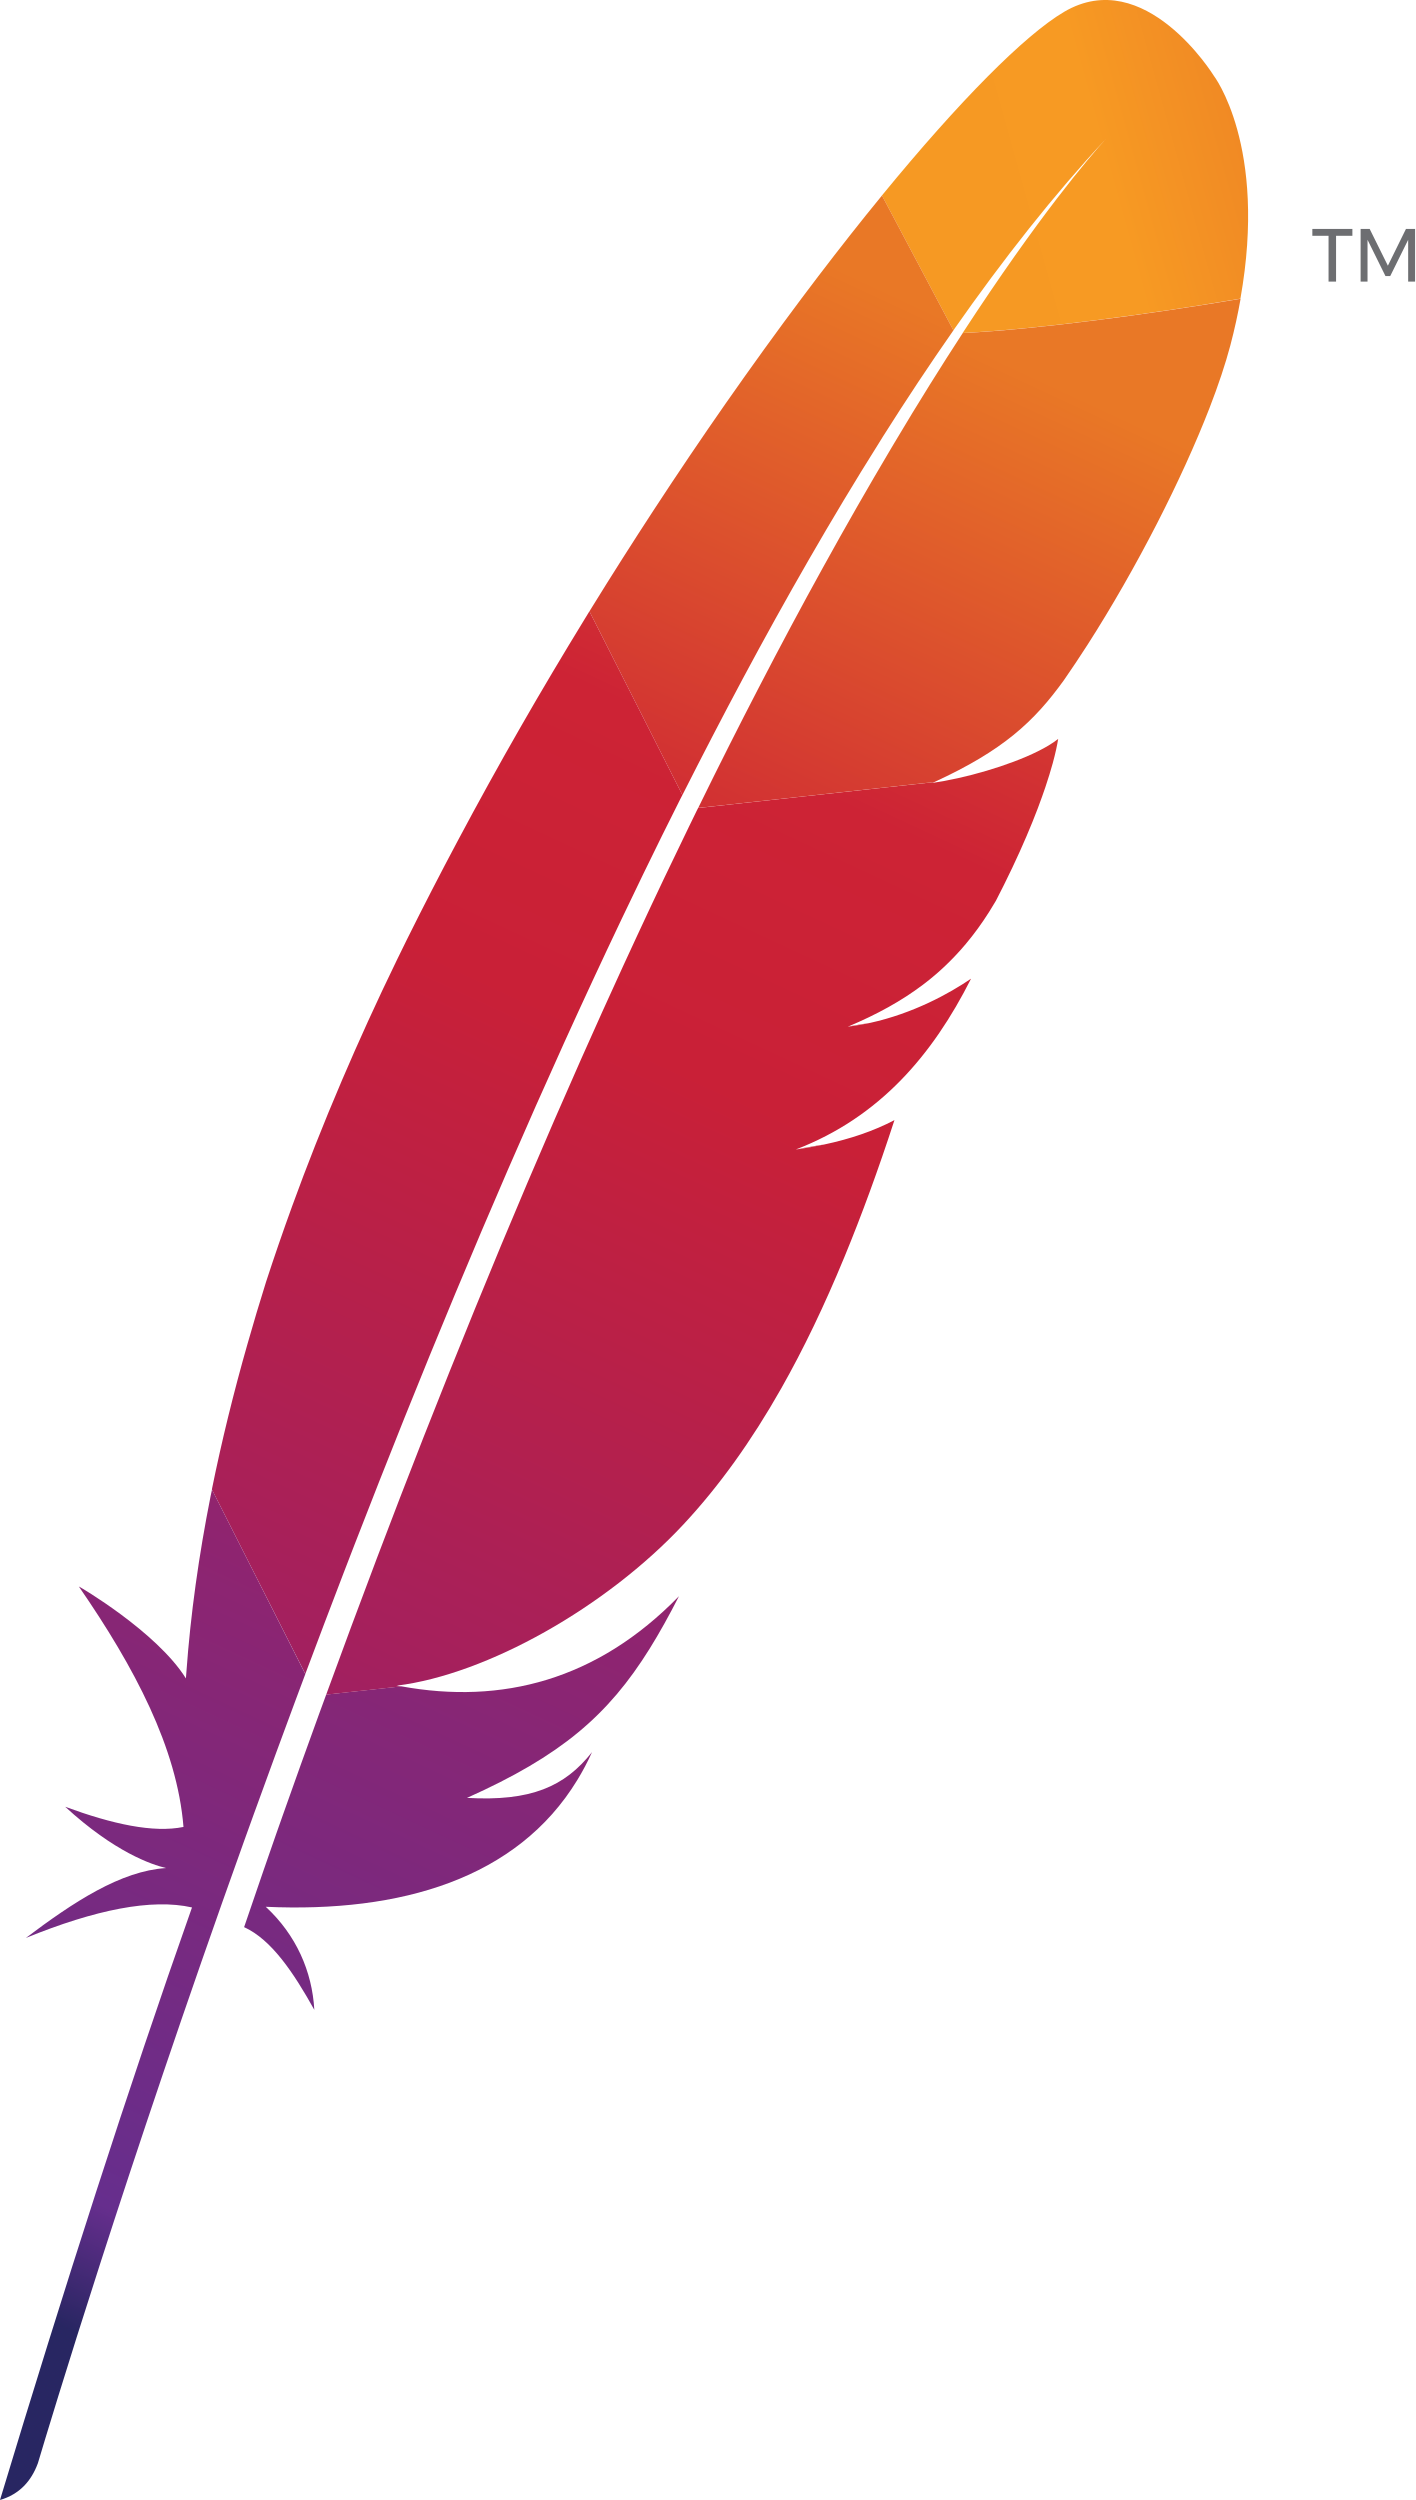
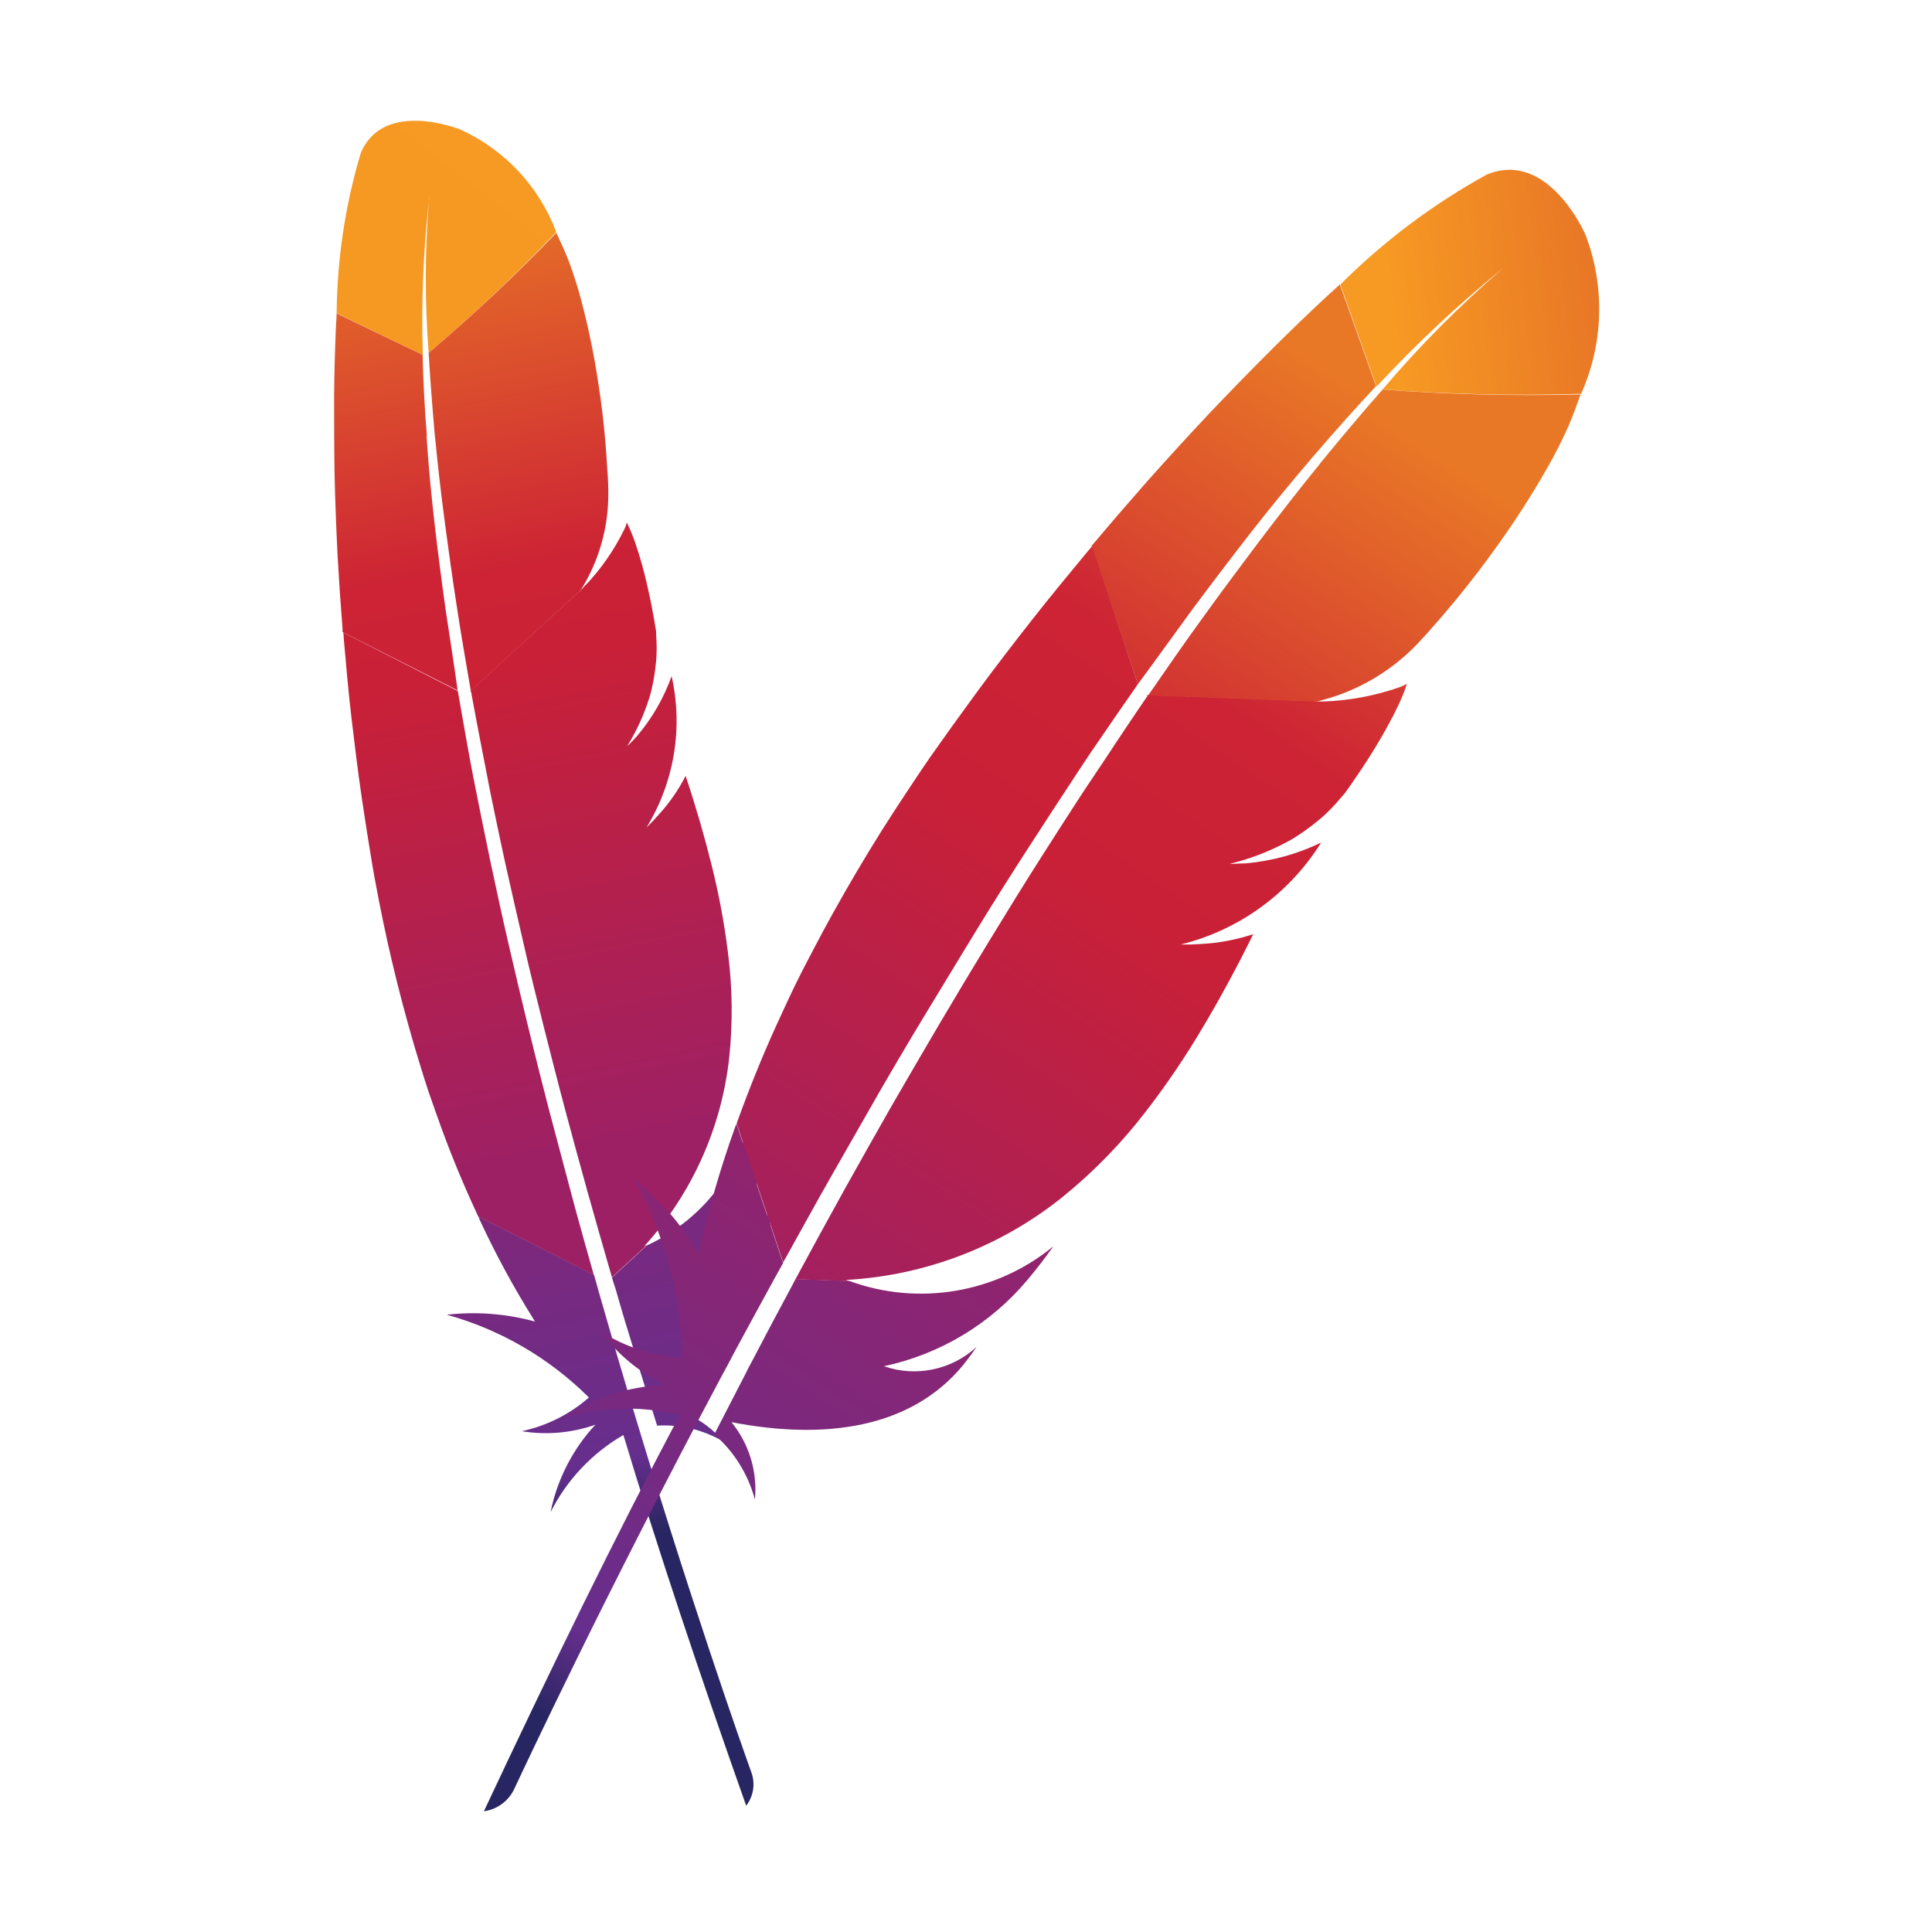
- <svg xmlns="http://www.w3.org/2000/svg" version="1.1" id="Feather" x="0px" y="0px" viewBox="0 0 2392.5 4226.6" enable-background="new 0 0 2392.5 4226.6" xml:space="preserve">
-   <linearGradient id="SVGID_1_" gradientUnits="userSpaceOnUse" x1="-5167.096" y1="697.555" x2="-4570.116" y2="1395.619" gradientTransform="matrix(0.4226 -0.9063 0.9063 0.4226 3144.811 -4619.298)">
-     <stop offset="0" style="stop-color:#F69923" />
-     <stop offset="0.312" style="stop-color:#F79A23" />
-     <stop offset="0.838" style="stop-color:#E97826" />
-   </linearGradient>
-   <path fill="url(#SVGID_1_)" d="M1798.9,20.1C1732.6,59.2,1622.5,170,1491,330.5l120.8,228c84.8-121.3,170.9-230.4,257.8-323.6  c6.7-7.4,10.2-10.9,10.2-10.9c-3.4,3.6-6.8,7.3-10.2,10.9c-28.1,31-113.4,130.5-242.1,328.1c123.9-6.2,314.3-31.5,469.6-58.1  c46.2-258.8-45.3-377.3-45.3-377.3S1935.5-60.6,1798.9,20.1z" />
-   <path fill="none" d="M1594.4,1320.7c0.9-0.2,1.8-0.3,2.7-0.5l-17.4,1.9c-1.1,0.5-2,1-3.1,1.4  C1582.6,1322.6,1588.5,1321.6,1594.4,1320.7z" />
-   <path fill="none" d="M1471.1,1729.1c-9.9,2.2-20,3.9-30.2,5.4C1451.1,1733,1461.2,1731.2,1471.1,1729.1z" />
-   <path fill="none" d="M633.1,2645.2c1.3-3.4,2.6-6.8,3.8-10.2c26.6-70.2,52.9-138.4,79-204.9c29.3-74.6,58.2-146.8,86.8-216.8  c30.1-73.8,59.8-145.1,89.1-214c30.7-72.3,61-141.9,90.7-208.9c24.2-54.5,48-107.3,71.5-158.4c7.8-17,15.6-33.9,23.4-50.6  c15.4-33.1,30.7-65.6,45.7-97.3c13.9-29.3,27.7-57.9,41.4-86c4.5-9.4,9.1-18.6,13.6-27.9c0.7-1.5,1.5-3,2.2-4.5l-14.8,1.6  l-11.8-23.2c-1.1,2.3-2.3,4.5-3.5,6.8c-21.2,42.1-42.2,84.6-63,127.5c-12,24.8-24,49.7-35.9,74.7c-33,69.3-65.5,139.2-97.4,209.6  c-32.3,71.1-63.9,142.6-94.9,214.2c-30.5,70.3-60.3,140.7-89.6,210.9c-29.2,70.1-57.7,140-85.6,209.4  c-29.1,72.5-57.4,144.3-84.8,215.3c-6.2,16-12.4,32-18.5,48c-22,57.3-43.4,113.8-64.3,169.6l18.6,36.7l16.6-1.8  c0.6-1.7,1.2-3.4,1.8-5C580.1,2786.5,606.7,2714.9,633.1,2645.2z" />
-   <path fill="none" d="M1433.2,1735.7L1433.2,1735.7c0.1,0,0.1-0.1,0.2-0.1C1433.4,1735.6,1433.3,1735.6,1433.2,1735.7z" />
-   <path fill="#BE202E" d="M1393.2,1934.8c-15.4,2.8-31.3,5.5-47.6,8.3c-0.1,0-0.2,0.1-0.3,0.1c8.2-1.2,16.3-2.4,24.3-3.8  C1377.6,1938,1385.4,1936.5,1393.2,1934.8z" />
-   <path opacity="0.35" fill="#BE202E" d="M1393.2,1934.8c-15.4,2.8-31.3,5.5-47.6,8.3c-0.1,0-0.2,0.1-0.3,0.1  c8.2-1.2,16.3-2.4,24.3-3.8C1377.6,1938,1385.4,1936.5,1393.2,1934.8z" />
-   <path fill="#BE202E" d="M1433.6,1735.5c0,0-0.1,0-0.1,0.1c-0.1,0-0.1,0.1-0.2,0.1c2.6-0.3,5.1-0.8,7.6-1.1  c10.3-1.5,20.4-3.3,30.2-5.4C1458.8,1731.2,1446.3,1733.4,1433.6,1735.5L1433.6,1735.5L1433.6,1735.5z" />
-   <path opacity="0.35" fill="#BE202E" d="M1433.6,1735.5c0,0-0.1,0-0.1,0.1c-0.1,0-0.1,0.1-0.2,0.1c2.6-0.3,5.1-0.8,7.6-1.1  c10.3-1.5,20.4-3.3,30.2-5.4C1458.8,1731.2,1446.3,1733.4,1433.6,1735.5L1433.6,1735.5L1433.6,1735.5z" />
-   <linearGradient id="SVGID_2_" gradientUnits="userSpaceOnUse" x1="-9585.342" y1="620.505" x2="-5326.209" y2="620.505" gradientTransform="matrix(0.4226 -0.9063 0.9063 0.4226 3144.811 -4619.298)">
-     <stop offset="0.323" style="stop-color:#9E2064" />
-     <stop offset="0.63" style="stop-color:#C92037" />
-     <stop offset="0.751" style="stop-color:#CD2335" />
-     <stop offset="1" style="stop-color:#E97826" />
-   </linearGradient>
-   <path fill="url(#SVGID_2_)" d="M1255.7,1147.6c36.7-68.6,73.9-135.7,111.5-201c39-67.8,78.5-133.6,118.4-197c2.3-3.7,4.7-7.5,7-11.3  c39.4-62.4,79.2-122.4,119.3-179.8l-120.8-228c-9.1,11.1-18.2,22.4-27.5,33.9c-34.8,43.4-71,90.1-108.1,139.6  c-41.8,55.8-84.8,115.4-128.5,177.9c-40.3,57.8-81.2,118.3-122.1,180.9c-34.8,53.3-69.8,108.2-104.5,164.5c-1.3,2.1-2.6,4.2-3.9,6.3  l157.2,310.5C1187.3,1277.6,1221.3,1212,1255.7,1147.6z" />
-   <linearGradient id="SVGID_3_" gradientUnits="userSpaceOnUse" x1="-9071.207" y1="1047.69" x2="-6533.178" y2="1047.69" gradientTransform="matrix(0.4226 -0.9063 0.9063 0.4226 3144.811 -4619.298)">
-     <stop offset="0" style="stop-color:#282662" />
-     <stop offset="9.548390e-02" style="stop-color:#662E8D" />
-     <stop offset="0.788" style="stop-color:#9F2064" />
-     <stop offset="0.949" style="stop-color:#CD2032" />
-   </linearGradient>
-   <path fill="url(#SVGID_3_)" d="M539.7,2897.1c-20.8,57.2-41.7,115.4-62.7,174.9c-0.3,0.9-0.6,1.7-0.9,2.6c-3,8.4-5.9,16.8-8.9,25.2  c-14.1,40.1-26.4,76.2-54.5,158.3c46.3,21.1,83.5,76.7,118.7,139.8c-3.7-65.3-30.8-126.7-82.1-174.2  c228.3,10.3,425-47.4,526.7-214.3c9.1-14.9,17.4-30.5,24.9-47.2c-46.2,58.6-103.5,83.5-211.4,77.4c-0.2,0.1-0.5,0.2-0.7,0.3  c0.2-0.1,0.5-0.2,0.7-0.3c158.8-71.1,238.5-139.3,308.9-252.4c16.7-26.8,32.9-56.1,49.5-88.6C1009,2841.2,848.1,2881.8,678.6,2851  l-127.1,13.9C547.5,2875.6,543.6,2886.3,539.7,2897.1z" />
-   <linearGradient id="SVGID_4_" gradientUnits="userSpaceOnUse" x1="-9346.126" y1="580.817" x2="-5086.994" y2="580.817" gradientTransform="matrix(0.4226 -0.9063 0.9063 0.4226 3144.811 -4619.298)">
-     <stop offset="0.323" style="stop-color:#9E2064" />
-     <stop offset="0.63" style="stop-color:#C92037" />
-     <stop offset="0.751" style="stop-color:#CD2335" />
-     <stop offset="1" style="stop-color:#E97826" />
-   </linearGradient>
-   <path fill="url(#SVGID_4_)" d="M599,2612.4c27.5-71,55.8-142.8,84.8-215.3c27.8-69.4,56.4-139.2,85.6-209.4  c29.2-70.2,59.1-140.5,89.6-210.9c31-71.6,62.7-143.1,94.9-214.2c31.9-70.3,64.4-140.3,97.4-209.6c11.9-25,23.9-49.9,35.9-74.7  c20.8-42.9,41.8-85.4,63-127.5c1.1-2.3,2.3-4.5,3.5-6.8l-157.2-310.5c-2.6,4.2-5.1,8.4-7.7,12.6c-36.6,59.8-73.1,121-108.9,183.5  c-36.2,63.1-71.7,127.4-106.4,192.6c-29.3,55-57.9,110.5-85.7,166.5c-5.6,11.4-11.1,22.6-16.6,33.9  c-34.3,70.5-65.2,138.6-93.2,204.1c-31.7,74.2-59.6,145.1-84,212.3c-16.1,44.2-30.7,86.9-44.1,127.9c-11,35-21.5,70.1-31.4,105  c-23.5,82.3-43.7,164.4-60.3,246.2L516.2,2830c20.9-55.8,42.3-112.3,64.3-169.6C586.6,2644.5,592.8,2628.4,599,2612.4z" />
-   <linearGradient id="SVGID_5_" gradientUnits="userSpaceOnUse" x1="-9035.503" y1="638.441" x2="-6797.201" y2="638.441" gradientTransform="matrix(0.4226 -0.9063 0.9063 0.4226 3144.811 -4619.298)">
-     <stop offset="0" style="stop-color:#282662" />
-     <stop offset="9.548390e-02" style="stop-color:#662E8D" />
-     <stop offset="0.788" style="stop-color:#9F2064" />
-     <stop offset="0.949" style="stop-color:#CD2032" />
-   </linearGradient>
-   <path fill="url(#SVGID_5_)" d="M356.1,2529.2c-19.8,99.8-33.9,199.2-41,298c-0.2,3.5-0.6,6.9-0.8,10.4  c-49.3-79-181.3-156.1-181-155.4c94.5,137,166.2,273,176.9,406.5c-50.6,10.4-119.9-4.6-200-34.1c83.5,76.7,146.2,97.9,170.6,103.6  c-76.7,4.8-156.6,57.5-237.1,118.2c117.7-48,212.8-67,280.9-51.6C216.6,3530.6,108.3,3868.2,0,4226.6c33.2-9.8,53-32.1,64.1-62.3  c19.3-64.9,147.4-490.7,348.1-1050.4c5.7-15.9,11.5-31.9,17.3-48c1.6-4.5,3.3-9,4.9-13.4c21.2-58.7,43.2-118.6,65.9-179.7  c5.2-13.9,10.4-27.8,15.6-41.8c0.1-0.3,0.2-0.6,0.3-0.8l-157.8-311.8C357.7,2521.9,356.8,2525.5,356.1,2529.2z" />
-   <linearGradient id="SVGID_6_" gradientUnits="userSpaceOnUse" x1="-9346.126" y1="1021.622" x2="-5086.994" y2="1021.622" gradientTransform="matrix(0.4226 -0.9063 0.9063 0.4226 3144.811 -4619.298)">
-     <stop offset="0.323" style="stop-color:#9E2064" />
-     <stop offset="0.63" style="stop-color:#C92037" />
-     <stop offset="0.751" style="stop-color:#CD2335" />
-     <stop offset="1" style="stop-color:#E97826" />
-   </linearGradient>
-   <path fill="url(#SVGID_6_)" d="M1178.1,1370.3c-4.5,9.2-9,18.5-13.6,27.9c-13.6,28.1-27.4,56.7-41.4,86  c-15.1,31.7-30.3,64.1-45.7,97.3c-7.8,16.7-15.5,33.5-23.4,50.6c-23.5,51.1-47.3,103.9-71.5,158.4c-29.7,67-60,136.6-90.7,208.9  c-29.3,68.9-59,140.2-89.1,214c-28.6,70-57.5,142.3-86.8,216.8c-26.1,66.5-52.4,134.7-79,204.9c-1.3,3.4-2.6,6.8-3.8,10.2  c-26.4,69.7-53,141.3-79.8,214.7c-0.6,1.7-1.2,3.4-1.8,5l127.1-13.9c-2.5-0.5-5.1-0.8-7.6-1.3c152-18.9,354-132.5,484.6-272.7  c60.2-64.6,114.8-140.8,165.3-230c37.6-66.4,72.9-140,106.5-221.5c29.4-71.2,57.6-148.3,84.8-231.9c-34.9,18.4-74.9,31.9-119,41.3  c-7.7,1.6-15.6,3.2-23.6,4.6c-8,1.4-16.1,2.7-24.3,3.8l0,0l0,0c0.1,0,0.2-0.1,0.3-0.1c141.7-54.5,231.1-159.8,296.1-288.7  c-37.3,25.4-97.9,58.7-170.5,74.7c-9.9,2.2-20,3.9-30.2,5.4c-2.6,0.4-5.1,0.8-7.6,1.1l0,0l0,0c0.1,0,0.1-0.1,0.2-0.1  c0,0,0.1,0,0.1-0.1l0,0c49.2-20.6,90.7-43.6,126.7-70.8c7.7-5.8,15.2-11.8,22.4-18.1c11-9.5,21.4-19.5,31.4-30  c6.4-6.7,12.6-13.6,18.6-20.8c14.1-16.8,27.3-34.9,39.7-54.6c3.8-6,7.5-12.1,11.2-18.4c4.7-9.1,9.2-18,13.6-26.8  c19.8-39.8,35.6-75.3,48.2-106.5c6.3-15.6,11.8-30,16.5-43.4c1.9-5.3,3.7-10.5,5.4-15.5c5-15,9.1-28.3,12.3-40  c4.8-17.5,7.7-31.4,9.3-41.5l0,0l0,0c-4.8,3.8-10.3,7.6-16.5,11.3c-42.8,25.6-116.2,48.8-175.4,59.7l116.7-12.8l-116.7,12.8  c-0.9,0.2-1.8,0.3-2.7,0.5c-5.9,1-11.9,1.9-17.9,2.9c1.1-0.5,2-1,3.1-1.4l-399.3,43.8C1179.6,1367.4,1178.9,1368.8,1178.1,1370.3z" />
-   <linearGradient id="SVGID_7_" gradientUnits="userSpaceOnUse" x1="-9610.334" y1="999.733" x2="-5351.202" y2="999.733" gradientTransform="matrix(0.4226 -0.9063 0.9063 0.4226 3144.811 -4619.298)">
-     <stop offset="0.323" style="stop-color:#9E2064" />
-     <stop offset="0.63" style="stop-color:#C92037" />
-     <stop offset="0.751" style="stop-color:#CD2335" />
-     <stop offset="1" style="stop-color:#E97826" />
-   </linearGradient>
-   <path fill="url(#SVGID_7_)" d="M1627.6,563.1c-35.5,54.5-74.3,116.4-116,186.5c-2.2,3.6-4.4,7.4-6.6,11.1  c-36,60.7-74.3,127.3-114.5,200.3c-34.8,63-71,130.6-108.6,203.3c-32.8,63.3-66.7,130.5-101.5,201.6l399.3-43.8  c116.3-53.5,168.3-101.9,218.8-171.9c13.4-19.3,26.9-39.5,40.3-60.4c41-64,81.2-134.5,117.2-204.6c34.7-67.7,65.3-134.8,88.8-195.3  c14.9-38.5,26.9-74.3,35.2-105.7c7.3-27.7,13-54,17.4-79.1C1941.9,531.6,1751.5,557,1627.6,563.1z" />
-   <path fill="#BE202E" d="M1369.6,1939.4c-8,1.4-16.1,2.7-24.3,3.8l0,0C1353.5,1942.1,1361.6,1940.8,1369.6,1939.4z" />
-   <path opacity="0.35" fill="#BE202E" d="M1369.6,1939.4c-8,1.4-16.1,2.7-24.3,3.8l0,0C1353.5,1942.1,1361.6,1940.8,1369.6,1939.4z" />
-   <linearGradient id="SVGID_8_" gradientUnits="userSpaceOnUse" x1="-9346.126" y1="1152.726" x2="-5086.994" y2="1152.726" gradientTransform="matrix(0.4226 -0.9063 0.9063 0.4226 3144.811 -4619.298)">
-     <stop offset="0.323" style="stop-color:#9E2064" />
-     <stop offset="0.63" style="stop-color:#C92037" />
-     <stop offset="0.751" style="stop-color:#CD2335" />
-     <stop offset="1" style="stop-color:#E97826" />
-   </linearGradient>
-   <path fill="url(#SVGID_8_)" d="M1369.6,1939.4c-8,1.4-16.1,2.7-24.3,3.8l0,0C1353.5,1942.1,1361.6,1940.8,1369.6,1939.4z" />
-   <path fill="#BE202E" d="M1433.2,1735.7c2.6-0.3,5.1-0.8,7.6-1.1C1438.3,1734.9,1435.8,1735.3,1433.2,1735.7L1433.2,1735.7z" />
-   <path opacity="0.35" fill="#BE202E" d="M1433.2,1735.7c2.6-0.3,5.1-0.8,7.6-1.1C1438.3,1734.9,1435.8,1735.3,1433.2,1735.7  L1433.2,1735.7z" />
-   <linearGradient id="SVGID_9_" gradientUnits="userSpaceOnUse" x1="-9346.126" y1="1137.725" x2="-5086.994" y2="1137.725" gradientTransform="matrix(0.4226 -0.9063 0.9063 0.4226 3144.811 -4619.298)">
-     <stop offset="0.323" style="stop-color:#9E2064" />
-     <stop offset="0.63" style="stop-color:#C92037" />
-     <stop offset="0.751" style="stop-color:#CD2335" />
-     <stop offset="1" style="stop-color:#E97826" />
-   </linearGradient>
-   <path fill="url(#SVGID_9_)" d="M1433.2,1735.7c2.6-0.3,5.1-0.8,7.6-1.1C1438.3,1734.9,1435.8,1735.3,1433.2,1735.7L1433.2,1735.7z" />
-   <path fill="#BE202E" d="M1433.5,1735.6c0,0,0.1,0,0.1-0.1l0,0l0,0l0,0C1433.6,1735.5,1433.5,1735.5,1433.5,1735.6z" />
-   <path opacity="0.35" fill="#BE202E" d="M1433.5,1735.6c0,0,0.1,0,0.1-0.1l0,0l0,0l0,0C1433.6,1735.5,1433.5,1735.5,1433.5,1735.6z" />
-   <linearGradient id="SVGID_10_" gradientUnits="userSpaceOnUse" x1="-6953.407" y1="1134.716" x2="-6011.999" y2="1134.716" gradientTransform="matrix(0.4226 -0.9063 0.9063 0.4226 3144.811 -4619.298)">
-     <stop offset="0.323" style="stop-color:#9E2064" />
-     <stop offset="0.63" style="stop-color:#C92037" />
-     <stop offset="0.751" style="stop-color:#CD2335" />
-     <stop offset="1" style="stop-color:#E97826" />
-   </linearGradient>
-   <path fill="url(#SVGID_10_)" d="M1433.5,1735.6c0,0,0.1,0,0.1-0.1l0,0l0,0l0,0C1433.6,1735.5,1433.5,1735.5,1433.5,1735.6z" />
-   <path fill="#6D6E71" d="M2218.7,387v11.7h27.4v77.4h12.7v-77.4h27.6V387H2218.7z M2377,387l-30.6,62.2l-30.8-62.2h-15.3v89.1h11.7  v-70.7l30.3,61.3h8.1l30.3-61.3v70.7h11.7V387H2377z" />
+ <svg xmlns="http://www.w3.org/2000/svg" xmlns:xlink="http://www.w3.org/1999/xlink" viewBox="0 0 32 32">
+   <defs>
+     <linearGradient id="a" x1="-7274.8" y1="2082.507" x2="-7243.872" y2="2046.343" gradientTransform="matrix(-0.023, -0.116, -0.116, 0.023, 79.68, -889.484)" gradientUnits="userSpaceOnUse">
+       <stop offset="0" stop-color="#f69923" />
+       <stop offset="0.312" stop-color="#f79a23" />
+       <stop offset="0.838" stop-color="#e97826" />
+     </linearGradient>
+     <linearGradient id="b" x1="-7503.689" y1="2086.595" x2="-7283.036" y2="2086.595" gradientTransform="matrix(-0.023, -0.116, -0.116, 0.023, 79.68, -889.484)" gradientUnits="userSpaceOnUse">
+       <stop offset="0.323" stop-color="#9e2064" />
+       <stop offset="0.63" stop-color="#c92037" />
+       <stop offset="0.751" stop-color="#cd2335" />
+       <stop offset="1" stop-color="#e97826" />
+     </linearGradient>
+     <linearGradient id="c" x1="-7477.053" y1="2064.42" x2="-7345.566" y2="2064.42" gradientTransform="matrix(-0.023, -0.116, -0.116, 0.023, 79.68, -889.484)" gradientUnits="userSpaceOnUse">
+       <stop offset="0" stop-color="#282662" />
+       <stop offset="0.095" stop-color="#662e8d" />
+       <stop offset="0.788" stop-color="#9f2064" />
+       <stop offset="0.949" stop-color="#cd2032" />
+     </linearGradient>
+     <linearGradient id="d" x1="-7491.296" y1="2088.633" x2="-7270.643" y2="2088.633" xlink:href="#b" />
+     <linearGradient id="e" x1="-7475.203" y1="2085.61" x2="-7359.244" y2="2085.61" xlink:href="#c" />
+     <linearGradient id="f" x1="-7491.296" y1="2065.799" x2="-7270.643" y2="2065.799" xlink:href="#b" />
+     <linearGradient id="g" x1="-7504.984" y1="2066.905" x2="-7284.331" y2="2066.905" xlink:href="#b" />
+     <linearGradient id="h" x1="-7491.296" y1="2058.959" x2="-7270.643" y2="2058.959" xlink:href="#b" />
+     <linearGradient id="i" x1="-7491.296" y1="2059.762" x2="-7270.643" y2="2059.762" xlink:href="#b" />
+     <linearGradient id="j" x1="-8307.632" y1="2040.008" x2="-8276.704" y2="2003.844" gradientTransform="matrix(0.074, -0.112, -0.112, -0.074, 864.083, -775.51)" xlink:href="#a" />
+     <linearGradient id="k" x1="-8536.521" y1="2044.096" x2="-8315.868" y2="2044.096" gradientTransform="matrix(0.074, -0.112, -0.112, -0.074, 864.083, -775.51)" xlink:href="#b" />
+     <linearGradient id="l" x1="-8509.885" y1="2021.921" x2="-8378.397" y2="2021.921" gradientTransform="matrix(0.074, -0.112, -0.112, -0.074, 864.083, -775.51)" xlink:href="#c" />
+     <linearGradient id="m" x1="-8524.128" y1="2046.134" x2="-8303.475" y2="2046.134" gradientTransform="matrix(0.074, -0.112, -0.112, -0.074, 864.083, -775.51)" xlink:href="#b" />
+     <linearGradient id="n" x1="-8508.035" y1="2043.111" x2="-8392.076" y2="2043.111" gradientTransform="matrix(0.074, -0.112, -0.112, -0.074, 864.083, -775.51)" xlink:href="#c" />
+     <linearGradient id="o" x1="-8524.128" y1="2023.3" x2="-8303.475" y2="2023.3" gradientTransform="matrix(0.074, -0.112, -0.112, -0.074, 864.083, -775.51)" xlink:href="#b" />
+     <linearGradient id="p" x1="-8537.816" y1="2024.407" x2="-8317.163" y2="2024.407" gradientTransform="matrix(0.074, -0.112, -0.112, -0.074, 864.083, -775.51)" xlink:href="#b" />
+     <linearGradient id="q" x1="-8524.128" y1="2016.46" x2="-8303.475" y2="2016.46" gradientTransform="matrix(0.074, -0.112, -0.112, -0.074, 864.083, -775.51)" xlink:href="#b" />
+     <linearGradient id="r" x1="-8524.128" y1="2017.263" x2="-8303.475" y2="2017.263" gradientTransform="matrix(0.074, -0.112, -0.112, -0.074, 864.083, -775.51)" xlink:href="#b" />
+   </defs>
+   <path d="M5.976,2.533a9.539,9.539,0,0,0-.4,2.655l1.427.691a17.928,17.928,0,0,1,.1-2.541c.005-.058.011-.092.011-.092,0,.031-.009.061-.011.092A15.939,15.939,0,0,0,7.1,5.845a27.79,27.79,0,0,0,2.114-2A3.041,3.041,0,0,0,7.621,2.144S6.357,1.634,5.976,2.533Z" style="fill:url(#a)" />
+   <path d="M9.688,9.722A.018.018,0,0,0,9.7,9.709l-.08.071c0,.007-.009.013-.01.019Z" style="fill:none" />
+   <path d="M10.562,12.19c-.038.046-.083.091-.128.136C10.478,12.282,10.523,12.236,10.562,12.19Z" style="fill:none" />
+   <path d="M9.741,19.776c0-.021-.014-.044-.018-.065-.122-.445-.24-.876-.355-1.3-.125-.474-.244-.939-.359-1.391-.118-.473-.231-.937-.336-1.384-.112-.472-.215-.925-.311-1.366-.077-.359-.152-.707-.221-1.047-.024-.115-.045-.225-.066-.336-.042-.222-.086-.436-.126-.647s-.073-.386-.109-.575c-.011-.064-.022-.128-.034-.186L7.8,11.444l-.069.062-.142-.07c0,.015.005.032.01.047.047.285.1.573.152.863.03.164.063.332.093.5.088.465.181.926.282,1.393s.2.94.308,1.4.214.914.324,1.368.222.9.338,1.346c.119.466.24.925.365,1.374.026.1.055.206.085.3.1.366.2.721.3,1.073l.229.115.076-.068a.069.069,0,0,0-.009-.029C9.993,20.668,9.865,20.215,9.741,19.776Z" style="fill:none" />
+   <path d="M10.924,13.495c-.067.073-.136.142-.206.211h0c.036-.033.073-.072.107-.108A1.212,1.212,0,0,0,10.924,13.495Z" style="fill:#be202e" />
+   <path d="M10.924,13.495c-.067.073-.136.142-.206.211h0c.036-.033.073-.072.107-.108A1.212,1.212,0,0,0,10.924,13.495Z" style="fill:#be202e;opacity:0.35;isolation:isolate" />
+   <path d="M10.4,12.356h0c.012-.009.021-.021.032-.03.045-.045.09-.09.128-.136-.05.055-.107.108-.161.166Z" style="fill:#be202e" />
+   <path d="M10.4,12.356h0c.012-.009.021-.021.032-.03.045-.045.09-.09.128-.136-.05.055-.107.108-.161.166Z" style="fill:#be202e;opacity:0.35;isolation:isolate" />
+   <path d="M7.38,10.092q-.1-.712-.18-1.4c-.055-.477-.1-.945-.131-1.408,0-.028-.005-.056,0-.081C7.032,6.751,7.01,6.31,7,5.878L5.575,5.191c0,.086-.01.175-.013.269-.014.341-.025.7-.028,1.085,0,.43,0,.878.008,1.347.01.432.028.882.051,1.34.023.392.049.788.081,1.192,0,.017,0,.028,0,.046l1.906.965C7.517,10.984,7.447,10.536,7.38,10.092Z" style="fill:url(#b)" />
+   <path d="M10.2,21.362c.1.356.212.723.328,1.095,0,0,0,.011,0,.015.016.054.029.105.049.157.076.251.149.474.307.984a1.927,1.927,0,0,1,1.094.262,1.563,1.563,0,0,0-1.041-.566,3.349,3.349,0,0,0,1.827-2.977c-.012-.106-.026-.216-.047-.326a1.347,1.347,0,0,1-.766,1.152l0,0,0,0a3.766,3.766,0,0,0,.61-2.373c-.015-.193-.04-.4-.075-.619a3.056,3.056,0,0,1-1.772,2.462l-.578.532C10.157,21.227,10.175,21.293,10.2,21.362Z" style="fill:url(#c)" />
+   <path d="M9.453,19.735c-.121-.452-.242-.911-.365-1.374-.116-.444-.227-.892-.338-1.346s-.218-.911-.324-1.368-.21-.934-.308-1.4-.19-.931-.282-1.393c-.033-.168-.063-.332-.093-.5-.053-.286-.1-.574-.152-.863,0-.015-.005-.032-.01-.047l-1.895-.967a.679.679,0,0,1,.007.091c.038.429.075.865.126,1.3s.106.89.172,1.341c.056.38.116.757.179,1.138.013.075.028.154.041.228.087.471.181.926.282,1.351.113.482.235.934.357,1.356.082.276.163.542.246.794.072.212.15.425.225.635.181.493.382.971.6,1.438l1.915.97c-.1-.352-.2-.71-.3-1.073C9.508,19.941,9.482,19.84,9.453,19.735Z" style="fill:url(#d)" />
+   <path d="M7.947,20.208a14.86,14.86,0,0,0,.881,1.627c.011.016.022.038.033.054a3.864,3.864,0,0,0-1.46-.113,5.37,5.37,0,0,1,2.353,1.371,2.468,2.468,0,0,1-1.112.558,2.46,2.46,0,0,0,1.22-.108,3,3,0,0,0-.742,1.447,3.084,3.084,0,0,1,1.205-1.276c.575,1.906,1.267,3.972,2.034,6.14a.577.577,0,0,0,.09-.541c-.141-.389-1.054-2.968-2.095-6.468-.03-.1-.056-.2-.089-.3-.009-.029-.016-.054-.025-.084q-.16-.55-.326-1.132c-.024-.09-.05-.174-.074-.265l0,0-1.915-.97A.357.357,0,0,0,7.947,20.208Z" style="fill:url(#e)" />
+   <path d="M7.806,11.476c.011.064.023.121.034.186.037.19.07.382.109.575.04.211.084.426.126.647.021.111.042.222.066.336.069.34.144.688.221,1.047.1.441.2.894.311,1.366.1.446.218.911.336,1.384.115.451.231.913.359,1.391.112.423.233.858.355,1.3,0,.021.014.044.018.065.123.439.252.892.386,1.353a.069.069,0,0,0,.009.029l.578-.532c-.015,0-.026.013-.045.021a5.547,5.547,0,0,0,1.408-3.114,7.47,7.47,0,0,0-.018-1.737,11.925,11.925,0,0,0-.278-1.486c-.114-.458-.254-.944-.425-1.456a2.891,2.891,0,0,1-.441.637l-.1.11c-.033.037-.07.069-.107.108h0a3.377,3.377,0,0,0,.416-2.507,3.176,3.176,0,0,1-.572.991c-.038.046-.083.091-.128.136-.012.009-.021.021-.036.033h0a3.52,3.52,0,0,0,.371-.814,1.509,1.509,0,0,0,.043-.17c.02-.087.034-.175.047-.263.005-.058.014-.112.019-.171a2.461,2.461,0,0,0,0-.413c0-.046,0-.087-.011-.13-.011-.064-.019-.124-.031-.182-.046-.267-.1-.5-.149-.7-.026-.1-.05-.192-.076-.275-.012-.033-.018-.065-.03-.1-.031-.091-.056-.175-.084-.245a2.452,2.452,0,0,0-.105-.242h0a.532.532,0,0,1-.042.115,3.749,3.749,0,0,1-.65.934l.533-.487L9.687,9.7a.018.018,0,0,0-.009.013A1.082,1.082,0,0,0,9.6,9.8c0-.007.009-.013.01-.019L7.79,11.446C7.805,11.459,7.807,11.469,7.806,11.476Z" style="fill:url(#f)" />
+   <path d="M7.1,5.845c.022.4.057.848.1,1.344a.485.485,0,0,0,.009.078c.041.433.094.9.162,1.409.058.439.122.9.2,1.4.065.433.145.886.227,1.367l1.82-1.667a2.987,2.987,0,0,0,.457-1.647c0-.143-.011-.293-.022-.447A14.324,14.324,0,0,0,9.895,6.25a12.46,12.46,0,0,0-.271-1.287,6.825,6.825,0,0,0-.209-.653c-.065-.163-.133-.312-.2-.454A28.8,28.8,0,0,1,7.1,5.845Z" style="fill:url(#g)" />
+   <path d="M10.827,13.6c-.033.037-.07.069-.107.108h0A1.391,1.391,0,0,1,10.827,13.6Z" style="fill:#be202e" />
+   <path d="M10.827,13.6c-.033.037-.07.069-.107.108h0A1.391,1.391,0,0,1,10.827,13.6Z" style="fill:#be202e;opacity:0.35;isolation:isolate" />
+   <path d="M10.827,13.6c-.033.037-.07.069-.107.108h0A1.391,1.391,0,0,1,10.827,13.6Z" style="fill:url(#h)" />
+   <path d="M10.4,12.359c.012-.009.021-.021.036-.033-.012.009-.021.021-.036.033Z" style="fill:#be202e" />
+   <path d="M10.4,12.359c.012-.009.021-.021.036-.033-.012.009-.021.021-.036.033Z" style="fill:#be202e;opacity:0.35;isolation:isolate" />
+   <path d="M10.4,12.359c.012-.009.021-.021.036-.033-.012.009-.021.021-.036.033Z" style="fill:url(#i)" />
+   <path d="M24.627,2.891A10.789,10.789,0,0,0,22.2,4.713l.6,1.69a20.278,20.278,0,0,1,2.1-1.965c.051-.042.082-.066.082-.066-.026.024-.056.042-.082.066a18.028,18.028,0,0,0-2,2.013,31.432,31.432,0,0,0,3.288.072,3.44,3.44,0,0,0,.071-2.639S25.647,2.47,24.627,2.891Z" style="fill:url(#j)" />
+   <path d="M21.9,11.627a.02.02,0,0,0,.017,0l-.121-.007c-.006,0-.017,0-.023.008Z" style="fill:none" />
+   <path d="M20.645,14.308c-.068.007-.14.007-.212.008C20.506,14.315,20.578,14.315,20.645,14.308Z" style="fill:none" />
+   <path d="M13.958,19.763c.014-.02.023-.046.037-.067.255-.456.5-.9.75-1.331.276-.481.55-.95.816-1.4.28-.474.559-.938.829-1.381.285-.468.561-.915.835-1.346.223-.35.439-.689.654-1.018.072-.111.143-.217.214-.323.142-.212.278-.419.413-.621.127-.186.248-.368.369-.55.042-.06.084-.121.12-.176l.021-.03-.1,0-.058-.169c-.008.015-.021.03-.029.046-.189.266-.378.538-.563.815-.106.156-.213.318-.325.479-.3.444-.591.889-.879,1.346s-.584.918-.867,1.375-.554.905-.826,1.359-.537.9-.8,1.352c-.274.47-.542.935-.8,1.4-.059.1-.119.21-.173.313-.21.374-.413.738-.611,1.1l.093.274.116.006a.078.078,0,0,0,.016-.031C13.452,20.681,13.709,20.214,13.958,19.763Z" style="fill:none" />
+   <path d="M19.9,15.646c-.112.006-.223.006-.334.006h0c.055,0,.116,0,.172,0A1.371,1.371,0,0,0,19.9,15.646Z" style="fill:#be202e" />
+   <path d="M19.9,15.646c-.112.006-.223.006-.334.006h0c.055,0,.116,0,.172,0A1.371,1.371,0,0,0,19.9,15.646Z" style="fill:#be202e;opacity:0.35;isolation:isolate" />
+   <path d="M20.384,14.314h0c.016,0,.033,0,.05,0,.072,0,.144,0,.212-.008-.084,0-.172,0-.261.006Z" style="fill:#be202e" />
+   <path d="M20.384,14.314h0c.016,0,.033,0,.05,0,.072,0,.144,0,.212-.008-.084,0-.172,0-.261.006Z" style="fill:#be202e;opacity:0.35;isolation:isolate" />
+   <path d="M19.751,10.091q.486-.652.968-1.272c.334-.428.672-.838,1.013-1.237.02-.025.041-.049.06-.069.334-.389.666-.761,1-1.117l-.6-1.685c-.071.067-.147.134-.224.205-.283.263-.579.547-.884.851-.344.343-.7.707-1.064,1.091-.335.356-.678.732-1.023,1.119-.293.334-.587.673-.882,1.024l-.034.039.767,2.291C19.153,10.918,19.452,10.5,19.751,10.091Z" style="fill:url(#k)" />
+   <path d="M13.063,21.4c-.2.37-.4.75-.605,1.142,0,.005-.007.01-.008.015-.03.057-.06.108-.085.165-.138.262-.256.5-.534,1.036a2.18,2.18,0,0,1,.673,1.08,1.768,1.768,0,0,0-.388-1.282c1.558.3,2.973.1,3.836-.945.075-.094.15-.194.221-.3a1.524,1.524,0,0,1-1.532.318h0A4.26,4.26,0,0,0,17.017,21.2c.141-.168.284-.352.431-.558a3.456,3.456,0,0,1-3.383.574l-.888-.031C13.139,21.261,13.1,21.328,13.063,21.4Z" style="fill:url(#l)" />
+   <path d="M13.758,19.5c.262-.461.529-.926.8-1.4.26-.45.525-.9.8-1.352s.549-.906.826-1.359.573-.919.867-1.375.587-.9.879-1.346c.107-.162.213-.318.325-.479.184-.272.374-.544.563-.815.008-.015.021-.03.029-.046l-.757-2.284a.768.768,0,0,1-.067.079c-.31.376-.626.756-.934,1.149s-.622.8-.927,1.217c-.257.35-.508.7-.76,1.058-.049.07-.1.146-.148.217-.3.449-.591.889-.847,1.312-.292.478-.554.939-.789,1.375-.153.288-.3.566-.433.835-.111.228-.217.461-.323.69-.246.54-.464,1.085-.661,1.633l.771,2.3c.2-.365.406-.728.611-1.1C13.638,19.71,13.7,19.608,13.758,19.5Z" style="fill:url(#m)" />
+   <path d="M12.17,18.686a16.808,16.808,0,0,0-.583,2.01c0,.022-.013.048-.016.07a4.37,4.37,0,0,0-1.086-1.251,6.074,6.074,0,0,1,.805,2.973,2.792,2.792,0,0,1-1.339-.435,2.782,2.782,0,0,0,1.068.883,3.4,3.4,0,0,0-1.747.575,3.488,3.488,0,0,1,1.984-.069C10.2,25.432,9.12,27.645,8.015,30a.652.652,0,0,0,.5-.364c.2-.426,1.51-3.226,3.453-6.872.054-.1.113-.205.168-.314.016-.031.03-.057.046-.087q.308-.57.637-1.17c.052-.092.1-.18.151-.272v-.005l-.771-2.3A.4.4,0,0,0,12.17,18.686Z" style="fill:url(#n)" />
+   <path d="M18.994,11.544c-.042.06-.078.116-.12.176-.121.182-.247.363-.369.55s-.271.409-.413.621c-.071.106-.142.212-.214.323-.215.329-.431.669-.654,1.018-.274.431-.55.878-.835,1.346-.27.443-.549.906-.829,1.381-.266.454-.539.919-.816,1.4-.246.43-.494.875-.75,1.331-.014.02-.023.046-.037.067-.249.451-.506.918-.765,1.4a.078.078,0,0,0-.016.031l.888.031c-.015-.008-.032-.01-.053-.019a6.274,6.274,0,0,0,3.607-1.389A8.449,8.449,0,0,0,18.986,18.4a13.487,13.487,0,0,0,.956-1.417c.272-.459.546-.962.815-1.51a3.269,3.269,0,0,1-.861.162l-.168.009c-.056,0-.111,0-.172,0h0a3.82,3.82,0,0,0,2.326-1.688,3.592,3.592,0,0,1-1.248.344c-.068.007-.14.007-.212.008-.016,0-.033,0-.055,0h0a3.981,3.981,0,0,0,.945-.36,1.707,1.707,0,0,0,.17-.1c.086-.054.166-.114.247-.174.051-.042.1-.08.151-.122a2.784,2.784,0,0,0,.326-.335c.034-.039.066-.073.094-.114.042-.06.083-.115.119-.171.175-.251.32-.48.439-.684.059-.1.112-.194.158-.282.016-.036.037-.067.054-.1.048-.1.094-.186.127-.264a2.773,2.773,0,0,0,.107-.278h0a.6.6,0,0,1-.125.059,4.24,4.24,0,0,1-1.265.236l.816.031-.816-.031a.02.02,0,0,0-.017,0,1.224,1.224,0,0,0-.128,0c.006,0,.017,0,.023-.008l-2.79-.1C19.007,11.529,19,11.539,18.994,11.544Z" style="fill:url(#o)" />
+   <path d="M22.9,6.452c-.3.339-.628.728-.986,1.164a.548.548,0,0,0-.055.07c-.311.381-.638.8-.989,1.263-.3.4-.62.824-.954,1.29-.292.4-.587.829-.9,1.281l2.79.1a3.379,3.379,0,0,0,1.677-.962c.111-.117.224-.244.338-.377A16.2,16.2,0,0,0,24.828,9a14.093,14.093,0,0,0,.8-1.251,7.72,7.72,0,0,0,.351-.691c.077-.183.141-.356.2-.525A32.58,32.58,0,0,1,22.9,6.452Z" style="fill:url(#p)" />
+   <path d="M19.738,15.655c-.056,0-.111,0-.172,0h0A1.573,1.573,0,0,1,19.738,15.655Z" style="fill:#be202e" />
+   <path d="M19.738,15.655c-.056,0-.111,0-.172,0h0A1.573,1.573,0,0,1,19.738,15.655Z" style="fill:#be202e;opacity:0.35;isolation:isolate" />
+   <path d="M19.738,15.655c-.056,0-.111,0-.172,0h0A1.573,1.573,0,0,1,19.738,15.655Z" style="fill:url(#q)" />
+   <path d="M20.378,14.313c.016,0,.033,0,.055,0-.016,0-.033,0-.055,0Z" style="fill:#be202e" />
+   <path d="M20.378,14.313c.016,0,.033,0,.055,0-.016,0-.033,0-.055,0Z" style="fill:#be202e;opacity:0.35;isolation:isolate" />
+   <path d="M20.378,14.313c.016,0,.033,0,.055,0-.016,0-.033,0-.055,0Z" style="fill:url(#r)" />
</svg>
